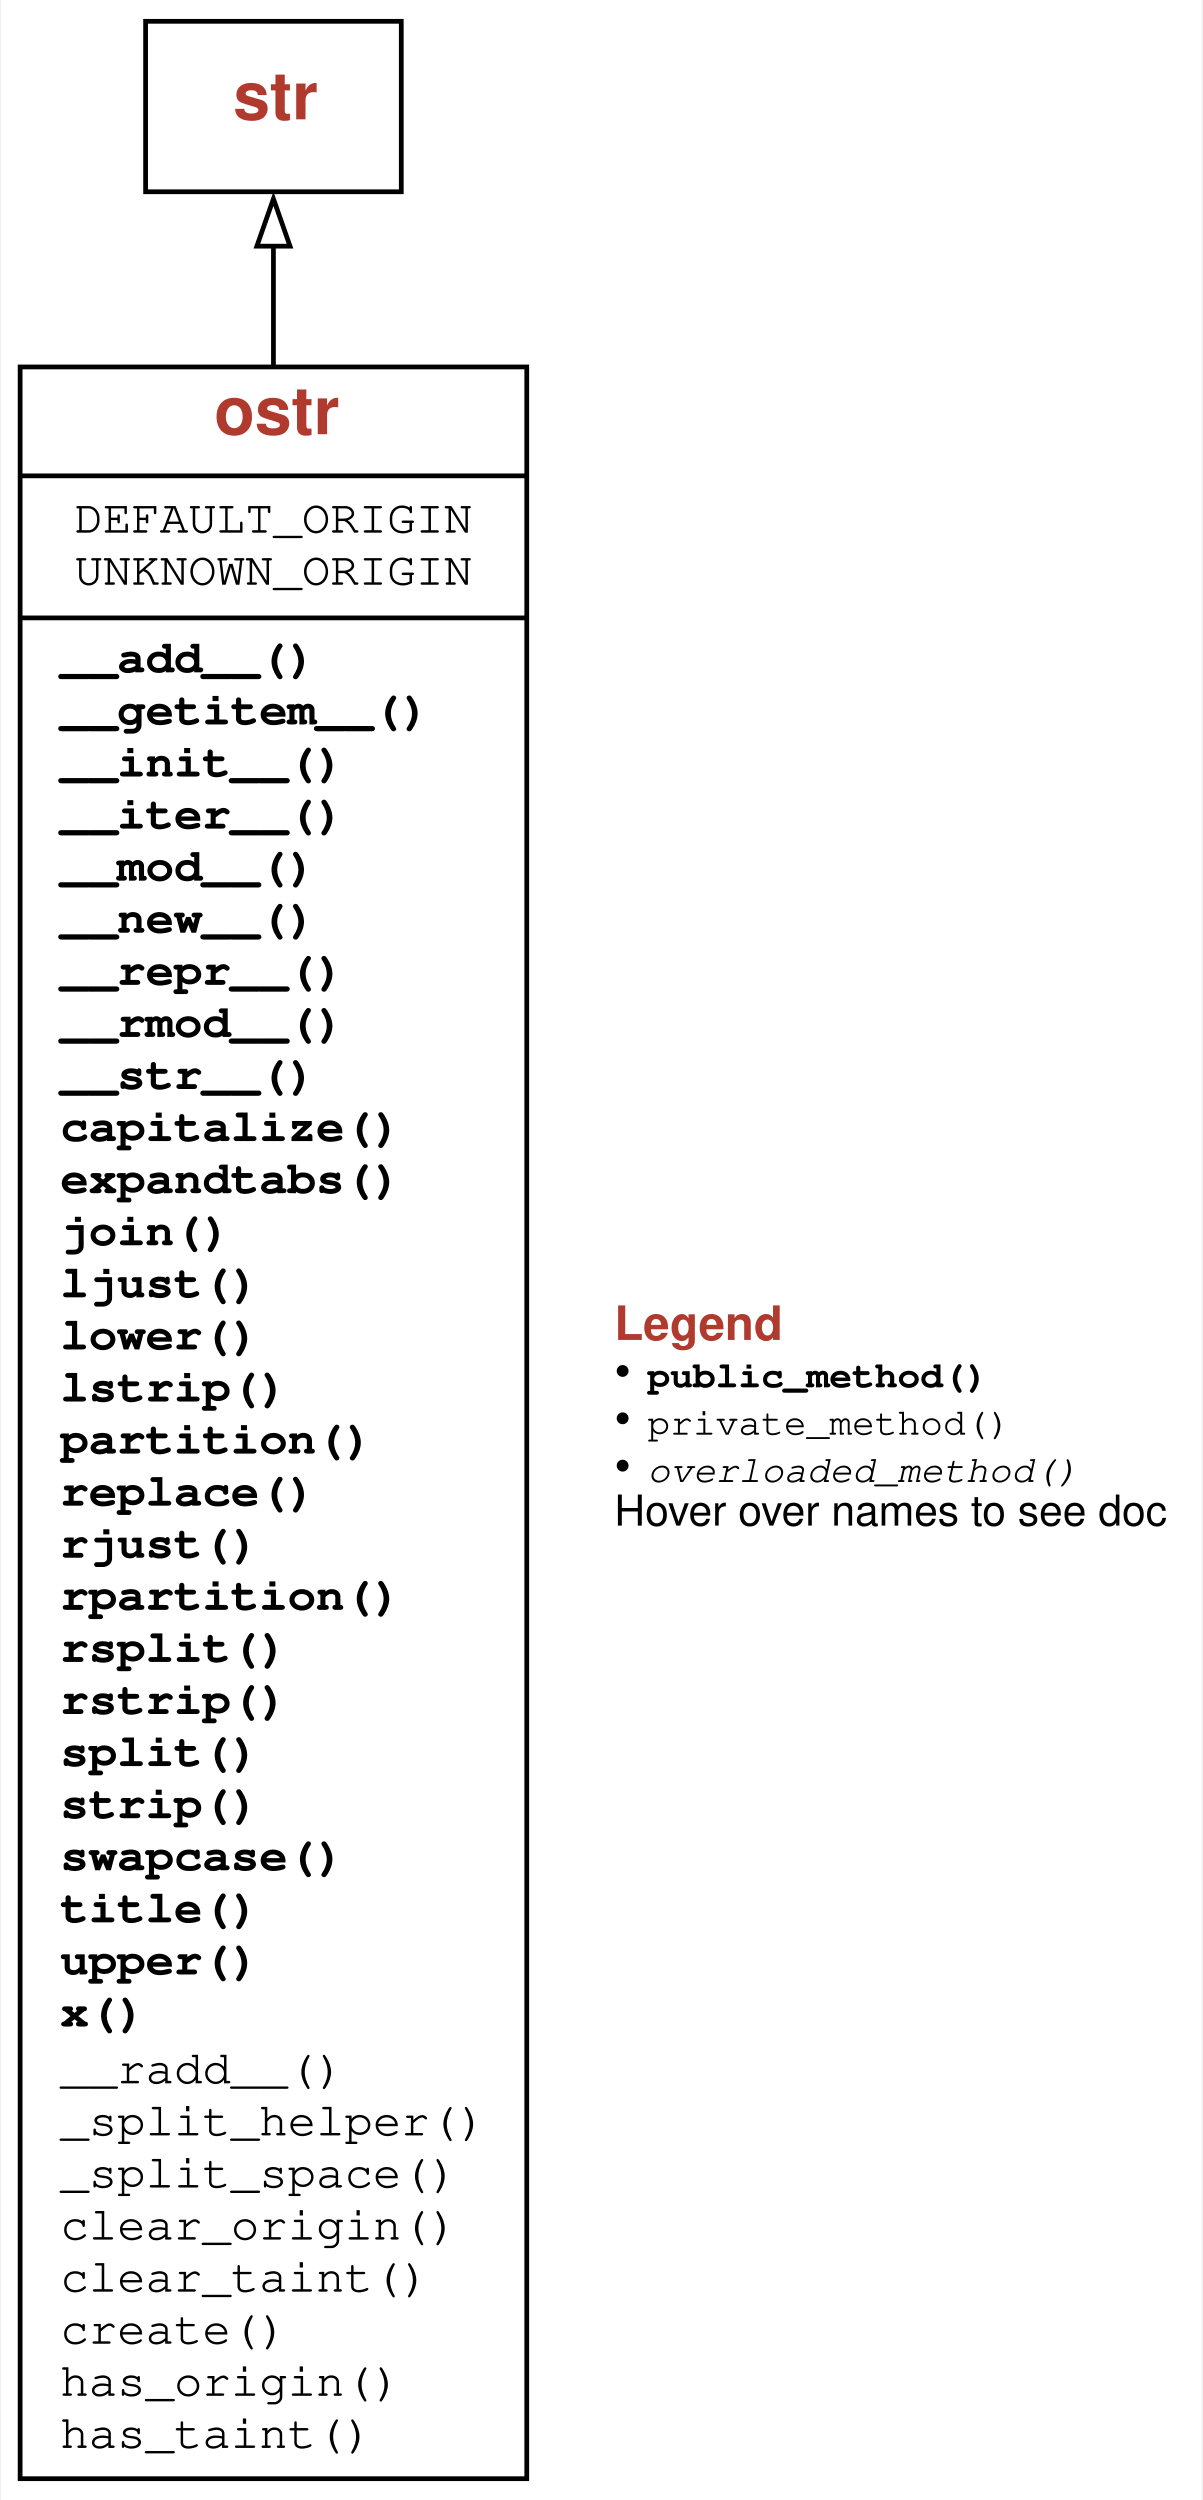
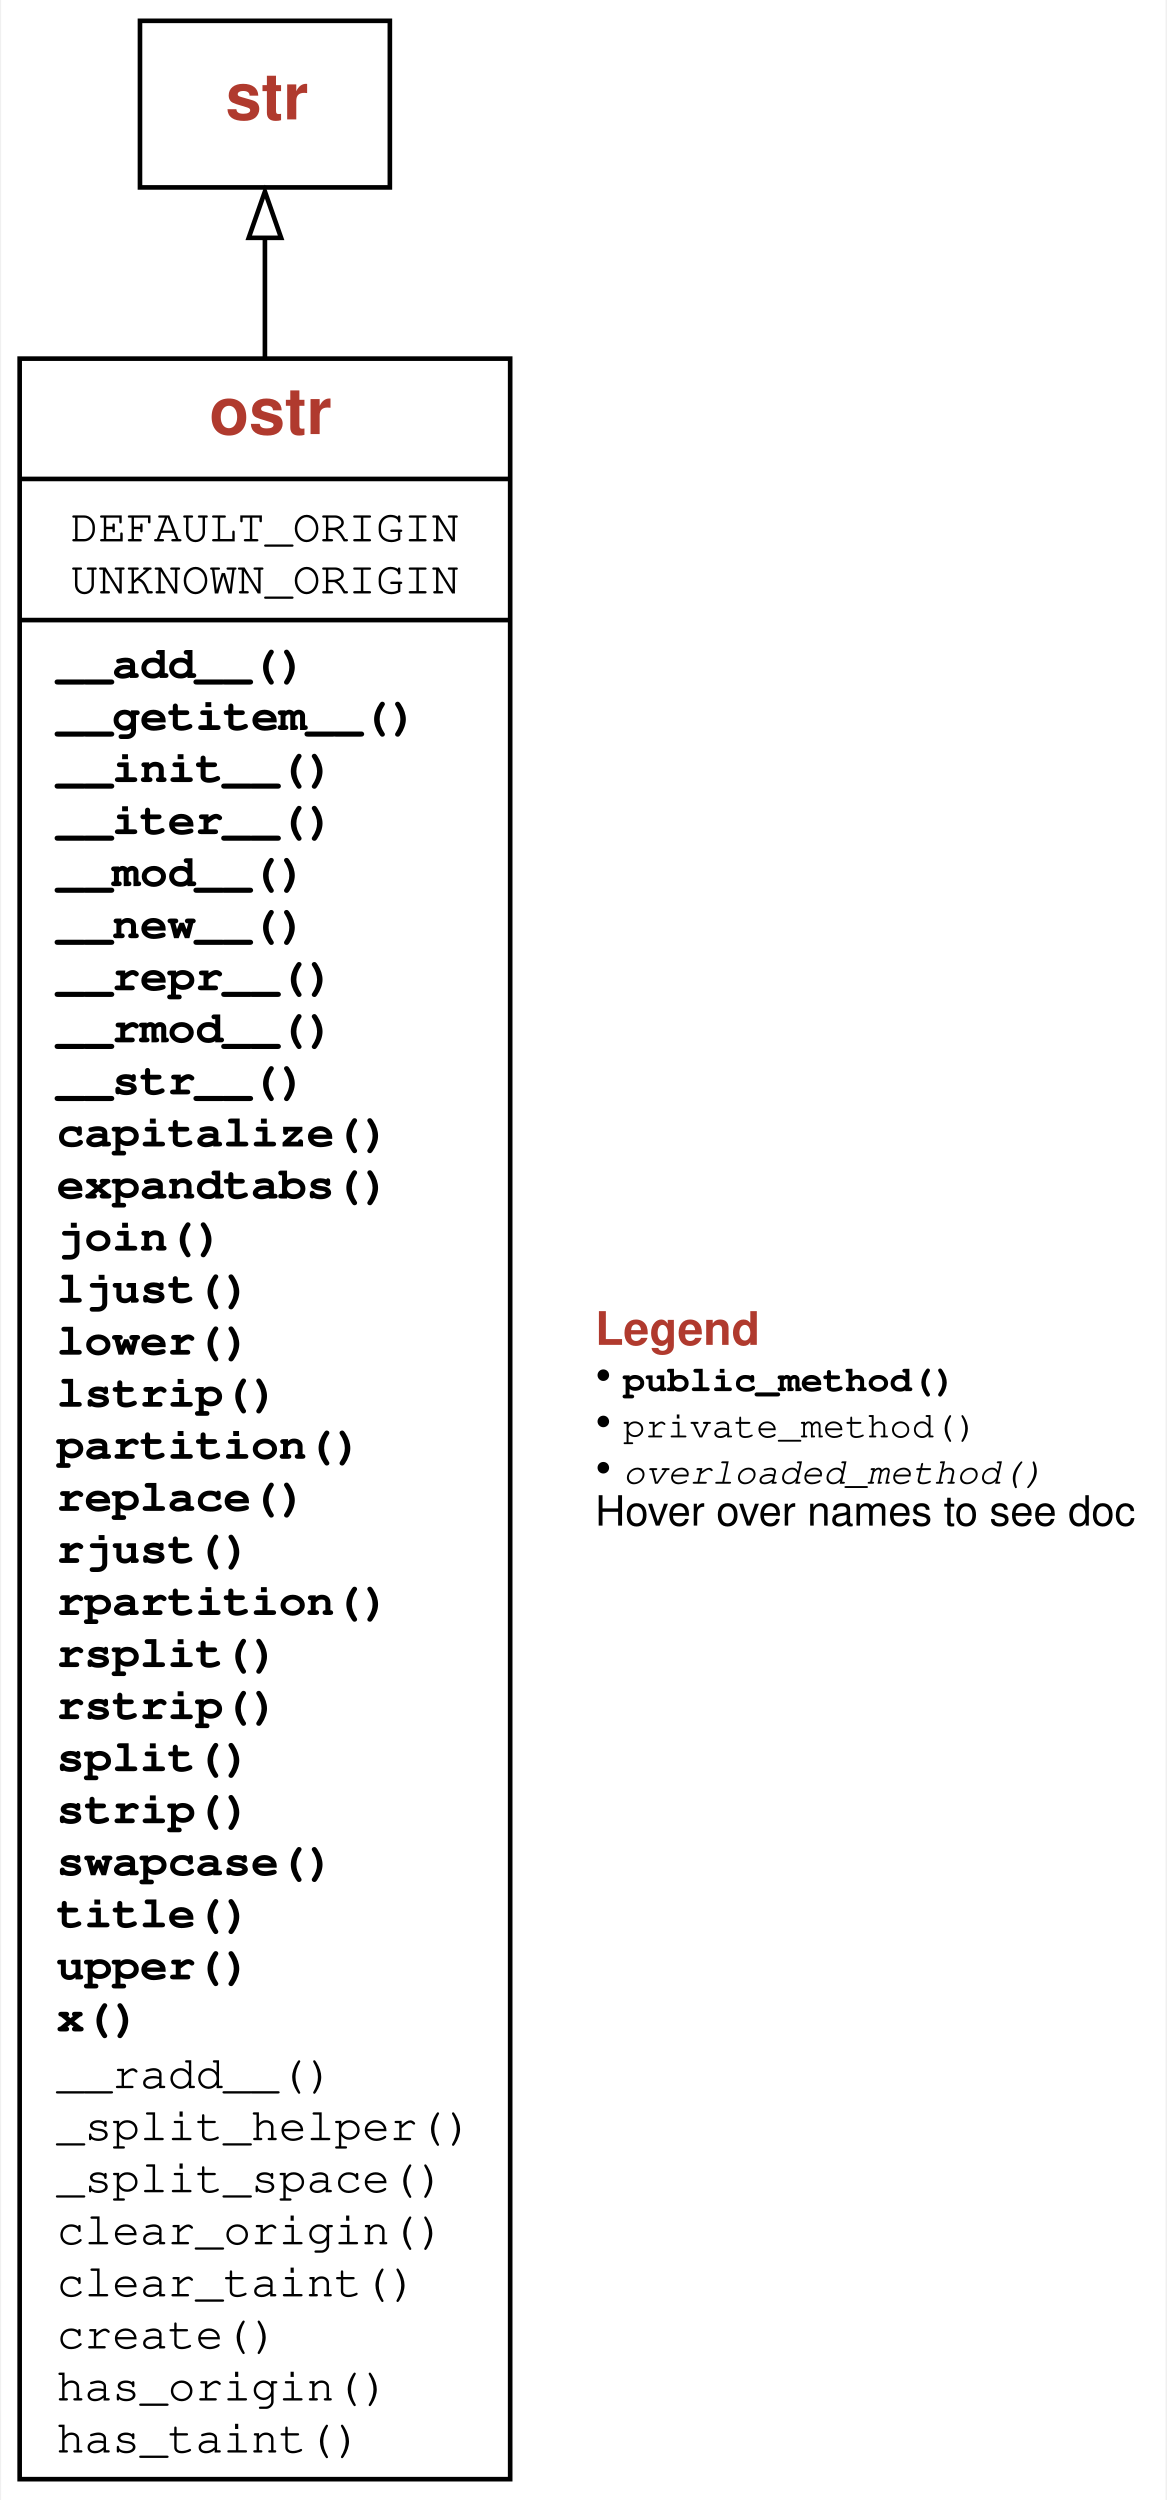
- <svg xmlns="http://www.w3.org/2000/svg" xmlns:xlink="http://www.w3.org/1999/xlink" width="254pt" height="528pt" viewBox="0.00 0.00 253.50 528.00">
-   <g id="graph0" class="graph" transform="scale(1 1) rotate(0) translate(4 524)">
+ <svg xmlns="http://www.w3.org/2000/svg" xmlns:xlink="http://www.w3.org/1999/xlink" width="252pt" height="540pt" viewBox="0.00 0.00 251.62 540.25">
+   <g id="graph0" class="graph" transform="scale(1 1) rotate(0) translate(4 536.25)">
    <g id="a_graph0">
      <a xlink:title="ostr class hierarchy">
-         <polygon fill="white" stroke="none" points="-4,4 -4,-524 249.5,-524 249.5,4 -4,4" />
+         <polygon fill="white" stroke="none" points="-4,4 -4,-536.25 247.62,-536.25 247.62,4 -4,4" />
      </a>
    </g>
    <g id="node1" class="node">
      <g id="a_node1">
        <a xlink:href="#" xlink:title="class ostr:&#10;Wrapper for strings, saving taint and origin information">
-           <polygon fill="none" stroke="black" points="0,-0.5 0,-446.5 107,-446.5 107,-0.5 0,-0.5" />
-           <text text-anchor="start" x="41" y="-432.3" font-family="Patua One, Helvetica, sans-serif" font-weight="bold" font-size="14.00" fill="#b03a2e">ostr</text>
-           <polyline fill="none" stroke="black" points="0,-423.5 107,-423.5" />
+           <polygon fill="none" stroke="black" points="0,-0.5 0,-458.75 106,-458.75 106,-0.5 0,-0.5" />
+           <text text-anchor="start" x="41" y="-442.45" font-family="Patua One, Helvetica, sans-serif" font-weight="bold" font-size="14.00" fill="#b03a2e">ostr</text>
+           <polyline fill="none" stroke="black" points="0,-432.75 106,-432.75" />
          <g id="a_node1_0">
            <a xlink:href="#" xlink:title="ostr">
              <g id="a_node1_1">
                <a xlink:href="#" xlink:title="DEFAULT_ORIGIN = 0">
-                   <text text-anchor="start" x="11.5" y="-411.5" font-family="'Fira Mono', 'Source Code Pro', 'Courier', monospace" font-size="10.00">DEFAULT_ORIGIN</text>
+                   <text text-anchor="start" x="11" y="-419.25" font-family="'Fira Mono', 'Source Code Pro', 'Courier', monospace" font-size="10.00">DEFAULT_ORIGIN</text>
                </a>
              </g>
              <g id="a_node1_2">
                <a xlink:href="#" xlink:title="UNKNOWN_ORIGIN = -1">
-                   <text text-anchor="start" x="11.5" y="-400.5" font-family="'Fira Mono', 'Source Code Pro', 'Courier', monospace" font-size="10.00">UNKNOWN_ORIGIN</text>
+                   <text text-anchor="start" x="11" y="-408" font-family="'Fira Mono', 'Source Code Pro', 'Courier', monospace" font-size="10.00">UNKNOWN_ORIGIN</text>
                </a>
              </g>
            </a>
          </g>
-           <polyline fill="none" stroke="black" points="0,-393.5 107,-393.5" />
+           <polyline fill="none" stroke="black" points="0,-402.25 106,-402.25" />
          <g id="a_node1_3">
            <a xlink:href="#" xlink:title="ostr">
              <g id="a_node1_4">
                <a xlink:href="#" xlink:title="__add__(self, other):&#10;Return self+value.">
-                   <text text-anchor="start" x="8.5" y="-382" font-family="'Fira Mono', 'Source Code Pro', 'Courier', monospace" font-weight="bold" font-size="10.00">__add__()</text>
+                   <text text-anchor="start" x="8" y="-389.75" font-family="'Fira Mono', 'Source Code Pro', 'Courier', monospace" font-weight="bold" font-size="10.00">__add__()</text>
                </a>
              </g>
              <g id="a_node1_5">
                <a xlink:href="#" xlink:title="__getitem__(self, key):&#10;Return self[key].">
-                   <text text-anchor="start" x="8.5" y="-371" font-family="'Fira Mono', 'Source Code Pro', 'Courier', monospace" font-weight="bold" font-size="10.00">__getitem__()</text>
+                   <text text-anchor="start" x="8" y="-378.5" font-family="'Fira Mono', 'Source Code Pro', 'Courier', monospace" font-weight="bold" font-size="10.00">__getitem__()</text>
                </a>
              </g>
              <g id="a_node1_6">
                <a xlink:href="#" xlink:title="__init__(self, value: Any, taint: Any = None, origin: Union[int, List[int], NoneType] = None, **kwargs) -&gt; None:&#10;Constructor.&#10;`value` is the string value the `ostr` object is to be constructed from.&#10;`taint` is an (optional) taint to be propagated to derived strings.&#10;`origin` (optional) is either&#10;- an integer denoting the index of the first character in `value`, or&#10;- a list of integers denoting the origins of the characters in `value`,">
-                   <text text-anchor="start" x="8.5" y="-360" font-family="'Fira Mono', 'Source Code Pro', 'Courier', monospace" font-weight="bold" font-size="10.00">__init__()</text>
+                   <text text-anchor="start" x="8" y="-367.25" font-family="'Fira Mono', 'Source Code Pro', 'Courier', monospace" font-weight="bold" font-size="10.00">__init__()</text>
                </a>
              </g>
              <g id="a_node1_7">
                <a xlink:href="#" xlink:title="__iter__(self):&#10;Implement iter(self).">
-                   <text text-anchor="start" x="8.5" y="-349" font-family="'Fira Mono', 'Source Code Pro', 'Courier', monospace" font-weight="bold" font-size="10.00">__iter__()</text>
+                   <text text-anchor="start" x="8" y="-356" font-family="'Fira Mono', 'Source Code Pro', 'Courier', monospace" font-weight="bold" font-size="10.00">__iter__()</text>
                </a>
              </g>
              <g id="a_node1_8">
                <a xlink:href="#" xlink:title="__mod__(self, s):&#10;Return self%value.">
-                   <text text-anchor="start" x="8.5" y="-338" font-family="'Fira Mono', 'Source Code Pro', 'Courier', monospace" font-weight="bold" font-size="10.00">__mod__()</text>
+                   <text text-anchor="start" x="8" y="-344.75" font-family="'Fira Mono', 'Source Code Pro', 'Courier', monospace" font-weight="bold" font-size="10.00">__mod__()</text>
                </a>
              </g>
              <g id="a_node1_9">
                <a xlink:href="#" xlink:title="__new__(cls, value, *args, **kw):&#10;Create an ostr() instance. Used internally.">
-                   <text text-anchor="start" x="8.5" y="-327" font-family="'Fira Mono', 'Source Code Pro', 'Courier', monospace" font-weight="bold" font-size="10.00">__new__()</text>
+                   <text text-anchor="start" x="8" y="-333.5" font-family="'Fira Mono', 'Source Code Pro', 'Courier', monospace" font-weight="bold" font-size="10.00">__new__()</text>
                </a>
              </g>
              <g id="a_node1_10">
                <a xlink:href="#" xlink:title="__repr__(self):&#10;Return repr(self).">
-                   <text text-anchor="start" x="8.5" y="-316" font-family="'Fira Mono', 'Source Code Pro', 'Courier', monospace" font-weight="bold" font-size="10.00">__repr__()</text>
+                   <text text-anchor="start" x="8" y="-322.25" font-family="'Fira Mono', 'Source Code Pro', 'Courier', monospace" font-weight="bold" font-size="10.00">__repr__()</text>
                </a>
              </g>
              <g id="a_node1_11">
                <a xlink:href="#" xlink:title="__rmod__(self, s):&#10;Return value%self.">
-                   <text text-anchor="start" x="8.5" y="-305" font-family="'Fira Mono', 'Source Code Pro', 'Courier', monospace" font-weight="bold" font-size="10.00">__rmod__()</text>
+                   <text text-anchor="start" x="8" y="-311" font-family="'Fira Mono', 'Source Code Pro', 'Courier', monospace" font-weight="bold" font-size="10.00">__rmod__()</text>
                </a>
              </g>
              <g id="a_node1_12">
                <a xlink:href="#" xlink:title="__str__(self):&#10;Return str(self).">
-                   <text text-anchor="start" x="8.5" y="-294" font-family="'Fira Mono', 'Source Code Pro', 'Courier', monospace" font-weight="bold" font-size="10.00">__str__()</text>
+                   <text text-anchor="start" x="8" y="-299.75" font-family="'Fira Mono', 'Source Code Pro', 'Courier', monospace" font-weight="bold" font-size="10.00">__str__()</text>
                </a>
              </g>
              <g id="a_node1_13">
                <a xlink:href="#" xlink:title="capitalize(self):&#10;Return a capitalized version of the string.&#10;&#10;More specifically, make the first character have upper case and the rest lower&#10;case.">
-                   <text text-anchor="start" x="8.5" y="-283" font-family="'Fira Mono', 'Source Code Pro', 'Courier', monospace" font-weight="bold" font-size="10.00">capitalize()</text>
+                   <text text-anchor="start" x="8" y="-288.5" font-family="'Fira Mono', 'Source Code Pro', 'Courier', monospace" font-weight="bold" font-size="10.00">capitalize()</text>
                </a>
              </g>
              <g id="a_node1_14">
                <a xlink:href="#" xlink:title="expandtabs(self, n=8):&#10;Return a copy where all tab characters are expanded using spaces.&#10;&#10;If tabsize is not given, a tab size of 8 characters is assumed.">
-                   <text text-anchor="start" x="8.5" y="-272" font-family="'Fira Mono', 'Source Code Pro', 'Courier', monospace" font-weight="bold" font-size="10.00">expandtabs()</text>
+                   <text text-anchor="start" x="8" y="-277.25" font-family="'Fira Mono', 'Source Code Pro', 'Courier', monospace" font-weight="bold" font-size="10.00">expandtabs()</text>
                </a>
              </g>
              <g id="a_node1_15">
                <a xlink:href="#" xlink:title="join(self, iterable):&#10;Concatenate any number of strings.&#10;&#10;The string whose method is called is inserted in between each given string.&#10;The result is returned as a new string.&#10;&#10;Example: '.'.join(['ab', 'pq', 'rs']) -&gt; 'ab.pq.rs'">
-                   <text text-anchor="start" x="8.5" y="-261" font-family="'Fira Mono', 'Source Code Pro', 'Courier', monospace" font-weight="bold" font-size="10.00">join()</text>
+                   <text text-anchor="start" x="8" y="-266" font-family="'Fira Mono', 'Source Code Pro', 'Courier', monospace" font-weight="bold" font-size="10.00">join()</text>
                </a>
              </g>
              <g id="a_node1_16">
                <a xlink:href="#" xlink:title="ljust(self, width, fillchar=' '):&#10;Return a left-justified string of length width.&#10;&#10;Padding is done using the specified fill character (default is a space).">
-                   <text text-anchor="start" x="8.5" y="-250" font-family="'Fira Mono', 'Source Code Pro', 'Courier', monospace" font-weight="bold" font-size="10.00">ljust()</text>
+                   <text text-anchor="start" x="8" y="-254.75" font-family="'Fira Mono', 'Source Code Pro', 'Courier', monospace" font-weight="bold" font-size="10.00">ljust()</text>
                </a>
              </g>
              <g id="a_node1_17">
                <a xlink:href="#" xlink:title="lower(self):&#10;Return a copy of the string converted to lowercase.">
-                   <text text-anchor="start" x="8.5" y="-239" font-family="'Fira Mono', 'Source Code Pro', 'Courier', monospace" font-weight="bold" font-size="10.00">lower()</text>
+                   <text text-anchor="start" x="8" y="-243.5" font-family="'Fira Mono', 'Source Code Pro', 'Courier', monospace" font-weight="bold" font-size="10.00">lower()</text>
                </a>
              </g>
              <g id="a_node1_18">
                <a xlink:href="#" xlink:title="lstrip(self, cl=None):&#10;Return a copy of the string with leading whitespace removed.&#10;&#10;If chars is given and not None, remove characters in chars instead.">
-                   <text text-anchor="start" x="8.5" y="-228" font-family="'Fira Mono', 'Source Code Pro', 'Courier', monospace" font-weight="bold" font-size="10.00">lstrip()</text>
+                   <text text-anchor="start" x="8" y="-232.25" font-family="'Fira Mono', 'Source Code Pro', 'Courier', monospace" font-weight="bold" font-size="10.00">lstrip()</text>
                </a>
              </g>
              <g id="a_node1_19">
                <a xlink:href="#" xlink:title="partition(self, sep):&#10;Partition the string into three parts using the given separator.&#10;&#10;This will search for the separator in the string.  If the separator is found,&#10;returns a 3-tuple containing the part before the separator, the separator&#10;itself, and the part after it.&#10;&#10;If the separator is not found, returns a 3-tuple containing the original string&#10;and two empty strings.">
-                   <text text-anchor="start" x="8.5" y="-217" font-family="'Fira Mono', 'Source Code Pro', 'Courier', monospace" font-weight="bold" font-size="10.00">partition()</text>
+                   <text text-anchor="start" x="8" y="-221" font-family="'Fira Mono', 'Source Code Pro', 'Courier', monospace" font-weight="bold" font-size="10.00">partition()</text>
                </a>
              </g>
              <g id="a_node1_20">
                <a xlink:href="#" xlink:title="replace(self, a, b, n=None):&#10;Return a copy with all occurrences of substring old replaced by new.&#10;&#10;count&#10;Maximum number of occurrences to replace.&#10;-1 (the default value) means replace all occurrences.&#10;&#10;If the optional argument count is given, only the first count occurrences are&#10;replaced.">
-                   <text text-anchor="start" x="8.5" y="-206" font-family="'Fira Mono', 'Source Code Pro', 'Courier', monospace" font-weight="bold" font-size="10.00">replace()</text>
+                   <text text-anchor="start" x="8" y="-209.75" font-family="'Fira Mono', 'Source Code Pro', 'Courier', monospace" font-weight="bold" font-size="10.00">replace()</text>
                </a>
              </g>
              <g id="a_node1_21">
                <a xlink:href="#" xlink:title="rjust(self, width, fillchar=' '):&#10;Return a right-justified string of length width.&#10;&#10;Padding is done using the specified fill character (default is a space).">
-                   <text text-anchor="start" x="8.5" y="-195" font-family="'Fira Mono', 'Source Code Pro', 'Courier', monospace" font-weight="bold" font-size="10.00">rjust()</text>
+                   <text text-anchor="start" x="8" y="-198.5" font-family="'Fira Mono', 'Source Code Pro', 'Courier', monospace" font-weight="bold" font-size="10.00">rjust()</text>
                </a>
              </g>
              <g id="a_node1_22">
                <a xlink:href="#" xlink:title="rpartition(self, sep):&#10;Partition the string into three parts using the given separator.&#10;&#10;This will search for the separator in the string, starting at the end. If&#10;the separator is found, returns a 3-tuple containing the part before the&#10;separator, the separator itself, and the part after it.&#10;&#10;If the separator is not found, returns a 3-tuple containing two empty strings&#10;and the original string.">
-                   <text text-anchor="start" x="8.5" y="-184" font-family="'Fira Mono', 'Source Code Pro', 'Courier', monospace" font-weight="bold" font-size="10.00">rpartition()</text>
+                   <text text-anchor="start" x="8" y="-187.25" font-family="'Fira Mono', 'Source Code Pro', 'Courier', monospace" font-weight="bold" font-size="10.00">rpartition()</text>
                </a>
              </g>
              <g id="a_node1_23">
                <a xlink:href="#" xlink:title="rsplit(self, sep=None, maxsplit=-1):&#10;Return a list of the words in the string, using sep as the delimiter string.&#10;&#10;sep&#10;The delimiter according which to split the string.&#10;None (the default value) means split according to any whitespace,&#10;and discard empty strings from the result.&#10;maxsplit&#10;Maximum number of splits to do.&#10;-1 (the default value) means no limit.&#10;&#10;Splits are done starting at the end of the string and working to the front.">
-                   <text text-anchor="start" x="8.5" y="-173" font-family="'Fira Mono', 'Source Code Pro', 'Courier', monospace" font-weight="bold" font-size="10.00">rsplit()</text>
+                   <text text-anchor="start" x="8" y="-176" font-family="'Fira Mono', 'Source Code Pro', 'Courier', monospace" font-weight="bold" font-size="10.00">rsplit()</text>
                </a>
              </g>
              <g id="a_node1_24">
                <a xlink:href="#" xlink:title="rstrip(self, cl=None):&#10;Return a copy of the string with trailing whitespace removed.&#10;&#10;If chars is given and not None, remove characters in chars instead.">
-                   <text text-anchor="start" x="8.5" y="-162" font-family="'Fira Mono', 'Source Code Pro', 'Courier', monospace" font-weight="bold" font-size="10.00">rstrip()</text>
+                   <text text-anchor="start" x="8" y="-164.75" font-family="'Fira Mono', 'Source Code Pro', 'Courier', monospace" font-weight="bold" font-size="10.00">rstrip()</text>
                </a>
              </g>
              <g id="a_node1_25">
                <a xlink:href="#" xlink:title="split(self, sep=None, maxsplit=-1):&#10;Return a list of the words in the string, using sep as the delimiter string.&#10;&#10;sep&#10;The delimiter according which to split the string.&#10;None (the default value) means split according to any whitespace,&#10;and discard empty strings from the result.&#10;maxsplit&#10;Maximum number of splits to do.&#10;-1 (the default value) means no limit.">
-                   <text text-anchor="start" x="8.5" y="-151" font-family="'Fira Mono', 'Source Code Pro', 'Courier', monospace" font-weight="bold" font-size="10.00">split()</text>
+                   <text text-anchor="start" x="8" y="-153.5" font-family="'Fira Mono', 'Source Code Pro', 'Courier', monospace" font-weight="bold" font-size="10.00">split()</text>
                </a>
              </g>
              <g id="a_node1_26">
                <a xlink:href="#" xlink:title="strip(self, cl=None):&#10;Return a copy of the string with leading and trailing whitespace removed.&#10;&#10;If chars is given and not None, remove characters in chars instead.">
-                   <text text-anchor="start" x="8.5" y="-140" font-family="'Fira Mono', 'Source Code Pro', 'Courier', monospace" font-weight="bold" font-size="10.00">strip()</text>
+                   <text text-anchor="start" x="8" y="-142.25" font-family="'Fira Mono', 'Source Code Pro', 'Courier', monospace" font-weight="bold" font-size="10.00">strip()</text>
                </a>
              </g>
              <g id="a_node1_27">
                <a xlink:href="#" xlink:title="swapcase(self):&#10;Convert uppercase characters to lowercase and lowercase characters to uppercase.">
-                   <text text-anchor="start" x="8.5" y="-129" font-family="'Fira Mono', 'Source Code Pro', 'Courier', monospace" font-weight="bold" font-size="10.00">swapcase()</text>
+                   <text text-anchor="start" x="8" y="-131" font-family="'Fira Mono', 'Source Code Pro', 'Courier', monospace" font-weight="bold" font-size="10.00">swapcase()</text>
                </a>
              </g>
              <g id="a_node1_28">
                <a xlink:href="#" xlink:title="title(self):&#10;Return a version of the string where each word is titlecased.&#10;&#10;More specifically, words start with uppercased characters and all remaining&#10;cased characters have lower case.">
-                   <text text-anchor="start" x="8.5" y="-118" font-family="'Fira Mono', 'Source Code Pro', 'Courier', monospace" font-weight="bold" font-size="10.00">title()</text>
+                   <text text-anchor="start" x="8" y="-119.75" font-family="'Fira Mono', 'Source Code Pro', 'Courier', monospace" font-weight="bold" font-size="10.00">title()</text>
                </a>
              </g>
              <g id="a_node1_29">
                <a xlink:href="#" xlink:title="upper(self):&#10;Return a copy of the string converted to uppercase.">
-                   <text text-anchor="start" x="8.5" y="-107" font-family="'Fira Mono', 'Source Code Pro', 'Courier', monospace" font-weight="bold" font-size="10.00">upper()</text>
+                   <text text-anchor="start" x="8" y="-108.5" font-family="'Fira Mono', 'Source Code Pro', 'Courier', monospace" font-weight="bold" font-size="10.00">upper()</text>
                </a>
              </g>
              <g id="a_node1_30">
                <a xlink:href="#" xlink:title="x(self, i=0):&#10;Extract substring at index/slice `i`">
-                   <text text-anchor="start" x="8.5" y="-96" font-family="'Fira Mono', 'Source Code Pro', 'Courier', monospace" font-weight="bold" font-size="10.00">x()</text>
+                   <text text-anchor="start" x="8" y="-97.25" font-family="'Fira Mono', 'Source Code Pro', 'Courier', monospace" font-weight="bold" font-size="10.00">x()</text>
                </a>
              </g>
              <g id="a_node1_31">
                <a xlink:href="#" xlink:title="__radd__(self, other)">
-                   <text text-anchor="start" x="8.5" y="-84" font-family="'Fira Mono', 'Source Code Pro', 'Courier', monospace" font-size="10.00">__radd__()</text>
+                   <text text-anchor="start" x="8" y="-85" font-family="'Fira Mono', 'Source Code Pro', 'Courier', monospace" font-size="10.00">__radd__()</text>
                </a>
              </g>
              <g id="a_node1_32">
                <a xlink:href="#" xlink:title="_split_helper(self, sep, splitted)">
-                   <text text-anchor="start" x="8.5" y="-73" font-family="'Fira Mono', 'Source Code Pro', 'Courier', monospace" font-size="10.00">_split_helper()</text>
+                   <text text-anchor="start" x="8" y="-73.75" font-family="'Fira Mono', 'Source Code Pro', 'Courier', monospace" font-size="10.00">_split_helper()</text>
                </a>
              </g>
              <g id="a_node1_33">
                <a xlink:href="#" xlink:title="_split_space(self, splitted)">
-                   <text text-anchor="start" x="8.5" y="-62" font-family="'Fira Mono', 'Source Code Pro', 'Courier', monospace" font-size="10.00">_split_space()</text>
+                   <text text-anchor="start" x="8" y="-62.5" font-family="'Fira Mono', 'Source Code Pro', 'Courier', monospace" font-size="10.00">_split_space()</text>
                </a>
              </g>
              <g id="a_node1_34">
                <a xlink:href="#" xlink:title="clear_origin(self)">
-                   <text text-anchor="start" x="8.5" y="-51" font-family="'Fira Mono', 'Source Code Pro', 'Courier', monospace" font-size="10.00">clear_origin()</text>
+                   <text text-anchor="start" x="8" y="-51.25" font-family="'Fira Mono', 'Source Code Pro', 'Courier', monospace" font-size="10.00">clear_origin()</text>
                </a>
              </g>
              <g id="a_node1_35">
                <a xlink:href="#" xlink:title="clear_taint(self)">
-                   <text text-anchor="start" x="8.5" y="-40" font-family="'Fira Mono', 'Source Code Pro', 'Courier', monospace" font-size="10.00">clear_taint()</text>
+                   <text text-anchor="start" x="8" y="-40" font-family="'Fira Mono', 'Source Code Pro', 'Courier', monospace" font-size="10.00">clear_taint()</text>
                </a>
              </g>
              <g id="a_node1_36">
                <a xlink:href="#" xlink:title="create(self, res, origin=None)">
-                   <text text-anchor="start" x="8.5" y="-29" font-family="'Fira Mono', 'Source Code Pro', 'Courier', monospace" font-size="10.00">create()</text>
+                   <text text-anchor="start" x="8" y="-28.75" font-family="'Fira Mono', 'Source Code Pro', 'Courier', monospace" font-size="10.00">create()</text>
                </a>
              </g>
              <g id="a_node1_37">
                <a xlink:href="#" xlink:title="has_origin(self)">
-                   <text text-anchor="start" x="8.5" y="-18" font-family="'Fira Mono', 'Source Code Pro', 'Courier', monospace" font-size="10.00">has_origin()</text>
+                   <text text-anchor="start" x="8" y="-17.5" font-family="'Fira Mono', 'Source Code Pro', 'Courier', monospace" font-size="10.00">has_origin()</text>
                </a>
              </g>
              <g id="a_node1_38">
                <a xlink:href="#" xlink:title="has_taint(self)">
-                   <text text-anchor="start" x="8.5" y="-7" font-family="'Fira Mono', 'Source Code Pro', 'Courier', monospace" font-size="10.00">has_taint()</text>
+                   <text text-anchor="start" x="8" y="-6.25" font-family="'Fira Mono', 'Source Code Pro', 'Courier', monospace" font-size="10.00">has_taint()</text>
                </a>
              </g>
            </a>
          </g>
        </a>
      </g>
    </g>
    <g id="node2" class="node">
      <g id="a_node2">
        <a xlink:href="builtins.ipynb" xlink:title="class str:&#10;str(object='') -&gt; str&#10;str(bytes_or_buffer[, encoding[, errors]]) -&gt; str&#10;&#10;Create a new string object from the given object. If encoding or&#10;errors is specified, then the object must expose a data buffer&#10;that will be decoded using the given encoding and error handler.&#10;Otherwise, returns the result of object.__str__() (if defined)&#10;or repr(object).&#10;encoding defaults to sys.getdefaultencoding().&#10;errors defaults to 'strict'.">
-           <polygon fill="none" stroke="black" points="26.5,-483.5 26.5,-519.5 80.5,-519.5 80.5,-483.5 26.5,-483.5" />
-           <text text-anchor="start" x="45" y="-498.8" font-family="Patua One, Helvetica, sans-serif" font-weight="bold" font-size="14.00" fill="#b03a2e">str</text>
+           <polygon fill="none" stroke="black" points="26,-495.75 26,-531.75 80,-531.75 80,-495.75 26,-495.75" />
+           <text text-anchor="start" x="44.5" y="-510.45" font-family="Patua One, Helvetica, sans-serif" font-weight="bold" font-size="14.00" fill="#b03a2e">str</text>
        </a>
      </g>
    </g>
    <g id="edge1" class="edge">
-       <path fill="none" stroke="black" d="M53.5,-446.3C53.5,-455.88 53.5,-464.6 53.5,-472.1" />
-       <polygon fill="none" stroke="black" points="50,-472.01 53.5,-482.01 57,-472.01 50,-472.01" />
+       <path fill="none" stroke="black" d="M53,-458.69C53,-468.5 53,-477.39 53,-485" />
+       <polygon fill="none" stroke="black" points="49.5,-484.85 53,-494.85 56.5,-484.85 49.5,-484.85" />
    </g>
    <g id="node3" class="node">
-       <text text-anchor="start" x="125.5" y="-241" font-family="Patua One, Helvetica, sans-serif" font-weight="bold" font-size="10.00" fill="#b03a2e">Legend</text>
-       <text text-anchor="start" x="125.5" y="-231" font-family="Patua One, Helvetica, sans-serif" font-size="10.00">• </text>
-       <text text-anchor="start" x="132.5" y="-231" font-family="'Fira Mono', 'Source Code Pro', 'Courier', monospace" font-weight="bold" font-size="8.00">public_method()</text>
-       <text text-anchor="start" x="125.5" y="-221" font-family="Patua One, Helvetica, sans-serif" font-size="10.00">• </text>
-       <text text-anchor="start" x="132.5" y="-221" font-family="'Fira Mono', 'Source Code Pro', 'Courier', monospace" font-size="8.00">private_method()</text>
-       <text text-anchor="start" x="125.5" y="-211" font-family="Patua One, Helvetica, sans-serif" font-size="10.00">• </text>
-       <text text-anchor="start" x="132.5" y="-211" font-family="'Fira Mono', 'Source Code Pro', 'Courier', monospace" font-style="italic" font-size="8.00">overloaded_method()</text>
-       <text text-anchor="start" x="125.5" y="-201.8" font-family="Helvetica,sans-Serif" font-size="9.00">Hover over names to see doc</text>
+       <text text-anchor="start" x="124.38" y="-245.62" font-family="Patua One, Helvetica, sans-serif" font-weight="bold" font-size="10.00" fill="#b03a2e">Legend</text>
+       <text text-anchor="start" x="124.38" y="-235.62" font-family="Patua One, Helvetica, sans-serif" font-size="10.00">• </text>
+       <text text-anchor="start" x="130.38" y="-235.62" font-family="'Fira Mono', 'Source Code Pro', 'Courier', monospace" font-weight="bold" font-size="8.00">public_method()</text>
+       <text text-anchor="start" x="124.38" y="-225.62" font-family="Patua One, Helvetica, sans-serif" font-size="10.00">• </text>
+       <text text-anchor="start" x="130.38" y="-225.62" font-family="'Fira Mono', 'Source Code Pro', 'Courier', monospace" font-size="8.00">private_method()</text>
+       <text text-anchor="start" x="124.38" y="-215.62" font-family="Patua One, Helvetica, sans-serif" font-size="10.00">• </text>
+       <text text-anchor="start" x="130.38" y="-215.62" font-family="'Fira Mono', 'Source Code Pro', 'Courier', monospace" font-style="italic" font-size="8.00">overloaded_method()</text>
+       <text text-anchor="start" x="124.38" y="-206.57" font-family="Helvetica,sans-Serif" font-size="9.00">Hover over names to see doc</text>
    </g>
  </g>
</svg>
